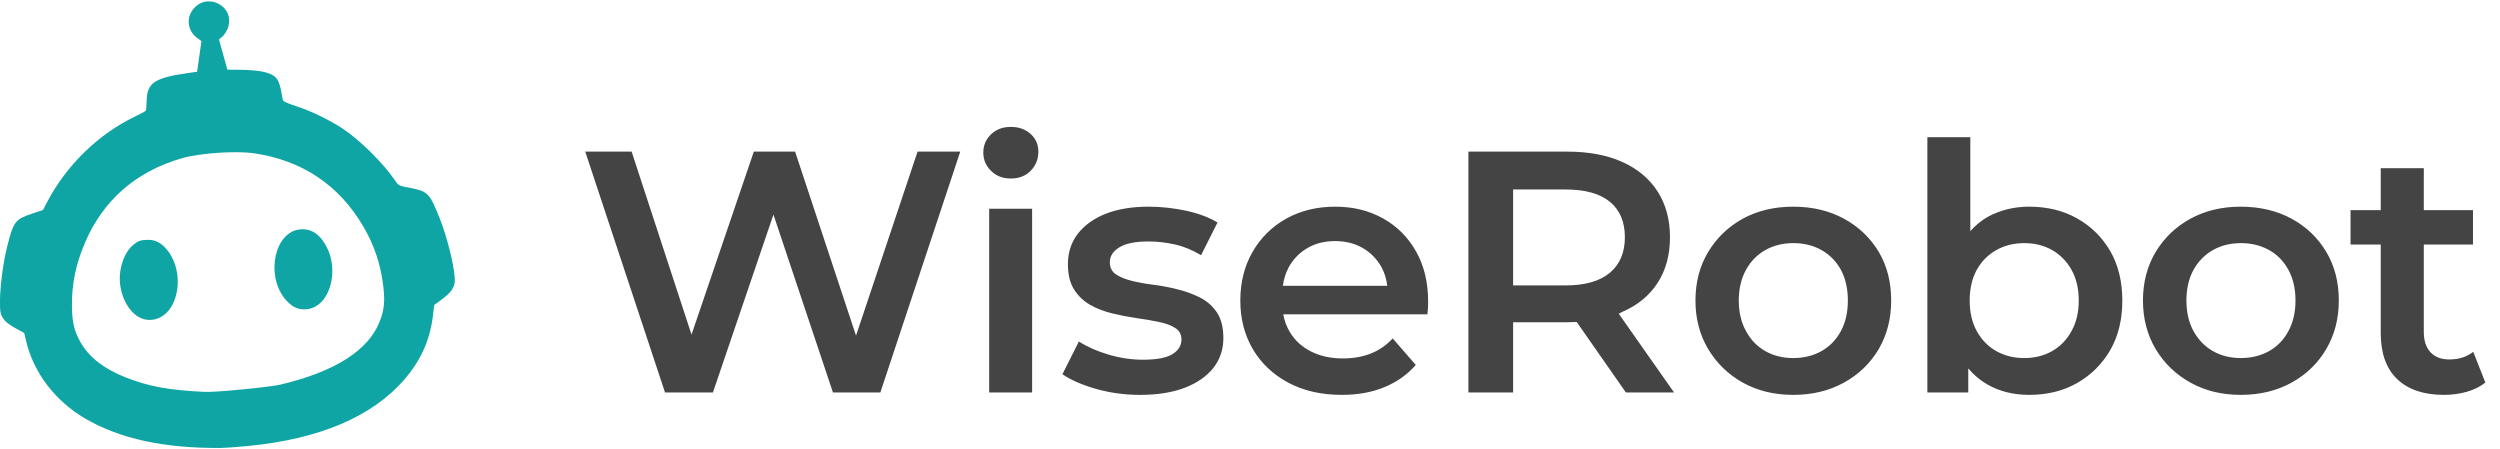
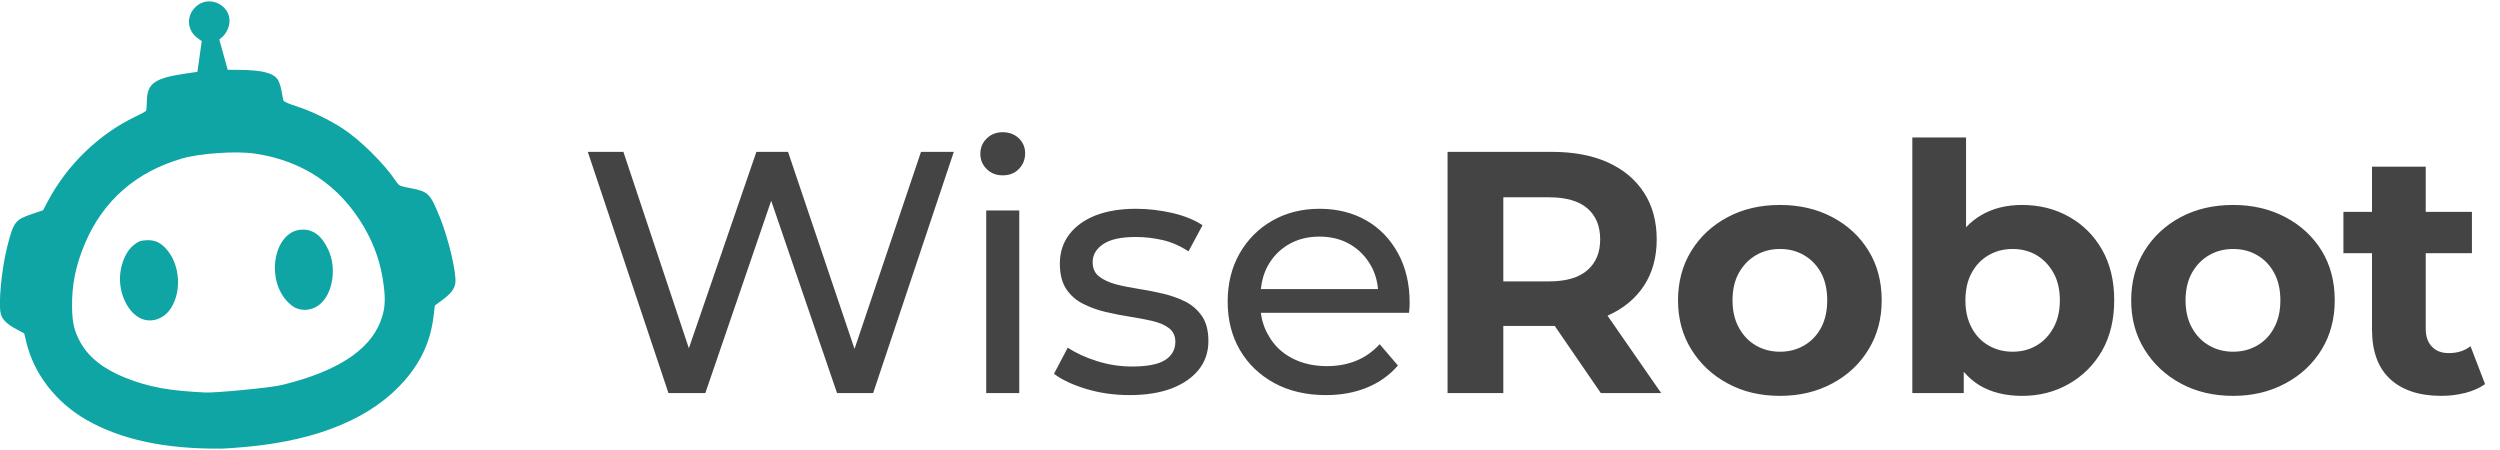
- <svg xmlns="http://www.w3.org/2000/svg" width="196.2" height="35.2" viewBox="0 0 196.2 35.2" role="img" aria-label="WiseRobot">
+ <svg xmlns="http://www.w3.org/2000/svg" width="195.9" height="35.2" viewBox="0 0 195.9 35.2" role="img" aria-label="WiseRobot">
  <g transform="translate(-159.3422,-66.6)">
    <g transform="translate(159.2 84.23) scale(0.95) translate(-159.2 -86.89)">
      <path style="fill:#0ea5a4;stroke-width:0.1" d="m 177.549,105.337 c -4.613,0.036 -8.28,-0.756 -11.114,-2.4 -2.496,-1.448 -4.287,-3.772 -4.912,-6.374 l -0.175,-0.728 -0.652,-0.352 c -0.791,-0.427 -1.159,-0.792 -1.283,-1.27 -0.209,-0.807 0.068,-3.698 0.528,-5.511 0.531,-2.093 0.654,-2.253 2.106,-2.739 l 0.857,-0.287 0.329,-0.63 c 1.601,-3.067 4.243,-5.64 7.281,-7.09 0.455,-0.217 0.851,-0.434 0.882,-0.482 0.03,-0.048 0.06,-0.404 0.067,-0.789 0.023,-1.492 0.626,-1.913 3.293,-2.3 l 0.877,-0.127 0.179,-1.267 0.179,-1.267 -0.345,-0.25 c -0.784,-0.567 -0.938,-1.616 -0.349,-2.365 1.177,-1.495 3.519,-0.24 2.873,1.539 -0.093,0.256 -0.296,0.574 -0.45,0.705 l -0.281,0.239 0.347,1.248 0.347,1.248 0.904,0.007 c 1.907,0.015 2.828,0.241 3.214,0.787 0.117,0.166 0.259,0.59 0.32,0.953 0.06,0.36 0.133,0.72 0.163,0.801 0.029,0.081 0.525,0.294 1.1,0.474 1.123,0.351 2.714,1.119 3.817,1.845 1.428,0.938 3.387,2.877 4.329,4.283 0.284,0.424 0.314,0.439 1.19,0.605 1.516,0.288 1.658,0.427 2.468,2.43 0.707,1.747 1.372,4.558 1.273,5.383 -0.059,0.497 -0.372,0.906 -1.097,1.438 l -0.595,0.436 -0.113,0.929 c -0.241,1.982 -1.008,3.68 -2.372,5.248 -2.662,3.061 -7.031,4.909 -12.935,5.472 -0.905,0.086 -1.917,0.159 -2.248,0.162 z m 5.014,-5.242 c 4.468,-1.071 7.207,-2.814 8.145,-5.181 0.388,-0.98 0.459,-1.707 0.294,-3.032 -0.217,-1.747 -0.743,-3.307 -1.62,-4.809 -2.012,-3.447 -5.065,-5.497 -9.05,-6.078 -1.503,-0.219 -4.483,-0.016 -5.943,0.405 -3.8,1.095 -6.521,3.466 -8.023,6.99 -0.77,1.806 -1.101,3.44 -1.073,5.294 0.019,1.282 0.196,2.011 0.704,2.914 0.696,1.236 1.923,2.194 3.725,2.908 1.905,0.755 3.574,1.06 6.558,1.201 0.887,0.042 5.385,-0.395 6.283,-0.61 z m -11.671,-5.53 c -1.063,-0.543 -1.78,-2.146 -1.628,-3.637 0.102,-0.997 0.533,-1.924 1.104,-2.376 0.391,-0.309 0.55,-0.372 1.027,-0.403 0.749,-0.049 1.274,0.208 1.804,0.882 1.01,1.285 1.119,3.357 0.249,4.721 -0.586,0.919 -1.672,1.264 -2.555,0.812 z m 12.792,-0.859 c -0.235,-0.113 -0.592,-0.425 -0.825,-0.72 -1.597,-2.034 -0.777,-5.566 1.326,-5.709 0.966,-0.066 1.704,0.48 2.248,1.662 0.713,1.551 0.364,3.66 -0.752,4.536 -0.581,0.455 -1.346,0.544 -1.997,0.232 z" />
    </g>
  </g>
-   <path style="fill:#444444" d="M55.95 30.80L52.19 30.80L45.93 11.90L49.57 11.90L54.27 26.26L59.16 11.90L62.40 11.90L67.18 26.34L72.01 11.90L75.36 11.90L69.09 30.80L65.37 30.80L60.70 16.84L55.95 30.80ZM81.00 30.80L77.63 30.80L77.63 16.38L81.00 16.38L81.00 30.80ZM79.33 14.01L79.33 14.01Q78.38 14.01 77.78 13.41Q77.17 12.82 77.17 11.98L77.17 11.98Q77.17 11.12 77.78 10.54Q78.38 9.96 79.33 9.96L79.33 9.96Q80.27 9.96 80.88 10.51Q81.49 11.06 81.49 11.90L81.49 11.90Q81.49 12.79 80.89 13.40Q80.30 14.01 79.33 14.01ZM89.48 30.99L89.48 30.99Q87.67 30.99 86.01 30.52Q84.35 30.04 83.38 29.37L83.38 29.37L84.67 26.80Q85.65 27.43 87.00 27.83Q88.35 28.23 89.70 28.23L89.70 28.23Q91.29 28.23 92.00 27.80Q92.72 27.37 92.72 26.64L92.72 26.64Q92.72 26.05 92.23 25.74Q91.75 25.43 90.96 25.27Q90.18 25.10 89.22 24.97Q88.26 24.83 87.31 24.60Q86.35 24.37 85.56 23.93Q84.78 23.48 84.30 22.73Q83.81 21.97 83.81 20.73L83.81 20.73Q83.81 19.35 84.59 18.34Q85.38 17.33 86.79 16.77Q88.21 16.22 90.15 16.22L90.15 16.22Q91.61 16.22 93.10 16.54Q94.58 16.87 95.55 17.46L95.55 17.46L94.26 20.03Q93.23 19.41 92.19 19.18Q91.15 18.95 90.13 18.95L90.13 18.95Q88.59 18.95 87.85 19.41Q87.10 19.87 87.10 20.57L87.10 20.57Q87.10 21.22 87.59 21.54Q88.08 21.86 88.86 22.05Q89.64 22.24 90.60 22.36Q91.56 22.48 92.50 22.73Q93.45 22.97 94.25 23.39Q95.04 23.81 95.53 24.56Q96.01 25.32 96.01 26.53L96.01 26.53Q96.01 27.88 95.22 28.88Q94.42 29.88 92.96 30.44Q91.50 30.99 89.48 30.99ZM105.30 30.99L105.30 30.99Q102.90 30.99 101.10 30.03Q99.31 29.07 98.32 27.40Q97.34 25.72 97.34 23.59L97.34 23.59Q97.34 21.43 98.30 19.77Q99.25 18.11 100.94 17.16Q102.63 16.22 104.79 16.22L104.79 16.22Q106.89 16.22 108.54 17.14Q110.19 18.06 111.13 19.73Q112.08 21.40 112.08 23.67L112.08 23.67Q112.08 23.89 112.07 24.16Q112.05 24.43 112.02 24.67L112.02 24.67L100.71 24.67Q100.85 25.43 101.22 26.05L101.22 26.05Q101.82 27.05 102.90 27.59Q103.98 28.13 105.38 28.13L105.38 28.13Q106.60 28.13 107.57 27.75Q108.54 27.37 109.30 26.56L109.30 26.56L111.11 28.64Q110.13 29.77 108.66 30.38Q107.19 30.99 105.30 30.99ZM100.68 22.43L100.68 22.43L108.87 22.43Q108.78 21.62 108.41 20.95L108.41 20.95Q107.87 20 106.94 19.46Q106.00 18.92 104.78 18.92Q103.55 18.92 102.62 19.46Q101.68 20 101.14 20.97L101.14 20.97Q100.79 21.62 100.68 22.43ZM118.75 30.80L115.24 30.80L115.24 11.90L123.01 11.90Q125.52 11.90 127.32 12.71Q129.12 13.52 130.09 15.03Q131.06 16.54 131.06 18.62L131.06 18.62Q131.06 20.70 130.09 22.20Q129.12 23.70 127.31 24.48L127.31 24.48Q127.17 24.56 127.04 24.62L127.04 24.62L131.38 30.80L127.60 30.80L123.74 25.27Q123.39 25.29 123.01 25.29L123.01 25.29L118.75 25.29L118.75 30.80ZM118.75 14.87L118.75 22.40L122.85 22.40Q125.17 22.40 126.35 21.40Q127.52 20.41 127.52 18.62L127.52 18.62Q127.52 16.81 126.35 15.84Q125.17 14.87 122.85 14.87L122.85 14.87L118.75 14.87ZM140.73 30.99L140.73 30.99Q138.51 30.99 136.78 30.03Q135.06 29.07 134.06 27.40Q133.06 25.72 133.06 23.59L133.06 23.59Q133.06 21.43 134.06 19.77Q135.06 18.11 136.78 17.16Q138.51 16.22 140.73 16.22L140.73 16.22Q142.97 16.22 144.71 17.16Q146.45 18.11 147.44 19.76Q148.42 21.40 148.42 23.59L148.42 23.59Q148.42 25.72 147.44 27.40Q146.45 29.07 144.71 30.03Q142.97 30.99 140.73 30.99ZM140.73 28.10L140.73 28.10Q141.97 28.10 142.94 27.56Q143.91 27.02 144.47 25.99Q145.02 24.97 145.02 23.59L145.02 23.59Q145.02 22.19 144.47 21.17Q143.91 20.16 142.94 19.62Q141.97 19.08 140.75 19.08L140.75 19.08Q139.51 19.08 138.55 19.62Q137.59 20.16 137.03 21.17Q136.46 22.19 136.46 23.59L136.46 23.59Q136.46 24.97 137.03 25.99Q137.59 27.02 138.55 27.56Q139.51 28.10 140.73 28.10ZM159.25 30.99L159.25 30.99Q157.41 30.99 155.98 30.18L155.98 30.18Q155.12 29.69 154.47 28.91L154.47 28.91L154.47 30.80L151.26 30.80L151.26 10.77L154.63 10.77L154.63 18.14Q155.25 17.44 156.03 17.00L156.03 17.00Q157.49 16.22 159.25 16.22L159.25 16.22Q161.38 16.22 163.01 17.14Q164.65 18.06 165.61 19.70Q166.56 21.35 166.56 23.59Q166.56 25.83 165.61 27.48Q164.65 29.13 163.01 30.06Q161.38 30.99 159.25 30.99ZM158.87 28.10L158.87 28.10Q160.08 28.10 161.04 27.56Q162.00 27.02 162.57 25.99Q163.14 24.97 163.14 23.59L163.14 23.59Q163.14 22.19 162.57 21.17Q162.00 20.16 161.04 19.62Q160.08 19.08 158.87 19.08Q157.65 19.08 156.68 19.62Q155.71 20.16 155.14 21.17Q154.58 22.19 154.58 23.59L154.58 23.59Q154.58 24.97 155.14 25.99Q155.71 27.02 156.68 27.56Q157.65 28.10 158.87 28.10ZM175.85 30.99L175.85 30.99Q173.64 30.99 171.91 30.03Q170.18 29.07 169.18 27.40Q168.18 25.72 168.18 23.59L168.18 23.59Q168.18 21.43 169.18 19.77Q170.18 18.11 171.91 17.16Q173.64 16.22 175.85 16.22L175.85 16.22Q178.09 16.22 179.84 17.16Q181.58 18.11 182.56 19.76Q183.55 21.40 183.55 23.59L183.55 23.59Q183.55 25.72 182.56 27.40Q181.58 29.07 179.84 30.03Q178.09 30.99 175.85 30.99ZM175.85 28.10L175.85 28.10Q177.09 28.10 178.07 27.56Q179.04 27.02 179.59 25.99Q180.15 24.97 180.15 23.59L180.15 23.59Q180.15 22.19 179.59 21.17Q179.04 20.16 178.07 19.62Q177.09 19.08 175.88 19.08L175.88 19.08Q174.64 19.08 173.68 19.62Q172.72 20.16 172.15 21.17Q171.59 22.19 171.59 23.59L171.59 23.59Q171.59 24.97 172.15 25.99Q172.72 27.02 173.68 27.56Q174.64 28.10 175.85 28.10ZM191.81 30.99L191.81 30.99Q189.43 30.99 188.14 29.76Q186.84 28.53 186.84 26.13L186.84 26.13L186.84 19.19L184.47 19.19L184.47 16.49L186.84 16.49L186.84 13.20L190.22 13.20L190.22 16.49L194.08 16.49L194.08 19.19L190.22 19.19L190.22 26.05Q190.22 27.07 190.74 27.64Q191.27 28.21 192.21 28.21L192.21 28.21Q193.35 28.21 194.10 27.61L194.10 27.61L195.05 30.02Q194.46 30.50 193.59 30.75Q192.73 30.99 191.81 30.99Z" />
+   <path style="fill:#444444" d="M55.27 30.80L52.38 30.80L46.06 11.90L48.85 11.90L53.98 27.29L59.27 11.90L61.75 11.90L66.96 27.34L72.17 11.90L74.74 11.90L68.42 30.80L65.59 30.80L60.43 15.73L55.27 30.80ZM79.87 30.80L77.28 30.80L77.28 16.49L79.87 16.49L79.87 30.80ZM78.57 13.74L78.57 13.74Q77.82 13.74 77.32 13.25Q76.82 12.76 76.82 12.06L76.82 12.06Q76.82 11.33 77.32 10.85Q77.82 10.36 78.57 10.36L78.57 10.36Q79.33 10.36 79.83 10.83Q80.33 11.31 80.33 12.01L80.33 12.01Q80.33 12.74 79.84 13.24Q79.36 13.74 78.57 13.74ZM88.51 30.96L88.51 30.96Q86.73 30.96 85.12 30.48Q83.51 29.99 82.59 29.29L82.59 29.29L83.67 27.24Q84.59 27.86 85.94 28.29Q87.29 28.72 88.70 28.72L88.70 28.72Q90.51 28.72 91.30 28.21Q92.10 27.70 92.10 26.78L92.10 26.78Q92.10 26.10 91.61 25.72Q91.13 25.35 90.33 25.16Q89.53 24.97 88.56 24.82Q87.59 24.67 86.62 24.44Q85.65 24.21 84.84 23.79Q84.03 23.38 83.54 22.63Q83.05 21.89 83.05 20.65L83.05 20.65Q83.05 19.35 83.78 18.38Q84.51 17.41 85.85 16.88Q87.19 16.36 89.02 16.36L89.02 16.36Q90.42 16.36 91.87 16.69Q93.31 17.03 94.23 17.65L94.23 17.65L93.13 19.70Q92.15 19.05 91.10 18.81Q90.05 18.57 88.99 18.57L88.99 18.57Q87.29 18.57 86.46 19.12Q85.62 19.68 85.62 20.54L85.62 20.54Q85.62 21.27 86.12 21.66Q86.62 22.05 87.41 22.27Q88.21 22.48 89.18 22.63Q90.16 22.78 91.13 23.01Q92.10 23.24 92.90 23.64Q93.69 24.05 94.19 24.78Q94.69 25.51 94.69 26.72L94.69 26.72Q94.69 28.02 93.94 28.96Q93.18 29.91 91.80 30.44Q90.42 30.96 88.51 30.96ZM103.90 30.96L103.90 30.96Q101.60 30.96 99.86 30.02Q98.12 29.07 97.16 27.43Q96.20 25.78 96.20 23.64L96.20 23.64Q96.20 21.51 97.13 19.87Q98.07 18.22 99.70 17.29Q101.33 16.36 103.40 16.36Q105.46 16.36 107.06 17.27Q108.65 18.19 109.55 19.85Q110.46 21.51 110.46 23.73L110.46 23.73Q110.46 23.89 110.45 24.10Q110.43 24.32 110.41 24.51L110.41 24.51L98.80 24.51Q98.93 25.51 99.42 26.32L99.42 26.32Q100.06 27.45 101.25 28.07Q102.44 28.69 103.98 28.69L103.98 28.69Q105.25 28.69 106.29 28.26Q107.33 27.83 108.11 26.97L108.11 26.97L109.54 28.64Q108.57 29.77 107.12 30.37Q105.68 30.96 103.90 30.96ZM98.80 22.65L98.80 22.65L107.98 22.65Q107.89 21.65 107.44 20.84L107.44 20.84Q106.84 19.76 105.80 19.15Q104.76 18.54 103.39 18.54L103.39 18.54Q102.03 18.54 100.98 19.15Q99.93 19.76 99.34 20.84L99.34 20.84Q98.90 21.65 98.80 22.65Z" />
+   <path style="fill:#444444" d="M117.80 30.80L113.43 30.80L113.43 11.90L121.61 11.90Q124.15 11.90 125.98 12.72Q127.82 13.55 128.82 15.09Q129.82 16.63 129.82 18.76L129.82 18.76Q129.82 20.86 128.82 22.39Q127.82 23.91 125.98 24.73L125.98 24.73Q125.96 24.73 125.96 24.73L125.96 24.73L130.17 30.80L125.44 30.80L121.83 25.54Q121.72 25.54 121.61 25.54L121.61 25.54L117.80 25.54L117.80 30.80ZM117.80 15.46L117.80 22.05L121.37 22.05Q123.39 22.05 124.39 21.17Q125.39 20.30 125.39 18.76L125.39 18.76Q125.39 17.19 124.39 16.33Q123.39 15.46 121.37 15.46L121.37 15.46L117.80 15.46ZM139.48 31.02L139.48 31.02Q137.16 31.02 135.37 30.04Q133.57 29.07 132.53 27.38Q131.49 25.70 131.49 23.54L131.49 23.54Q131.49 21.35 132.53 19.66Q133.57 17.98 135.37 17.02Q137.16 16.06 139.48 16.06L139.48 16.06Q141.78 16.06 143.59 17.02Q145.40 17.98 146.42 19.65Q147.45 21.32 147.45 23.54L147.45 23.54Q147.45 25.70 146.42 27.38Q145.40 29.07 143.59 30.04Q141.78 31.02 139.48 31.02ZM139.48 27.56L139.48 27.56Q140.54 27.56 141.37 27.07Q142.21 26.59 142.70 25.68Q143.18 24.78 143.18 23.54L143.18 23.54Q143.18 22.27 142.70 21.38Q142.21 20.49 141.37 20Q140.54 19.51 139.48 19.51L139.48 19.51Q138.43 19.51 137.59 20Q136.76 20.49 136.26 21.38Q135.76 22.27 135.76 23.54L135.76 23.54Q135.76 24.78 136.26 25.68Q136.76 26.59 137.59 27.07Q138.43 27.56 139.48 27.56ZM158.44 31.02L158.44 31.02Q156.52 31.02 155.14 30.21L155.14 30.21Q154.42 29.77 153.88 29.13L153.88 29.13L153.88 30.80L149.85 30.80L149.85 10.77L154.06 10.77L154.06 17.81Q154.58 17.25 155.23 16.87L155.23 16.87Q156.60 16.06 158.44 16.06L158.44 16.06Q160.49 16.06 162.12 16.98Q163.76 17.89 164.72 19.57Q165.67 21.24 165.67 23.52Q165.67 25.80 164.72 27.48Q163.76 29.15 162.12 30.08Q160.49 31.02 158.44 31.02ZM157.71 27.56L157.71 27.56Q158.76 27.56 159.59 27.07Q160.41 26.59 160.91 25.68Q161.41 24.78 161.41 23.54L161.41 23.54Q161.41 22.27 160.91 21.38Q160.41 20.49 159.59 20Q158.76 19.51 157.71 19.51Q156.66 19.51 155.82 20Q154.98 20.49 154.50 21.38Q154.01 22.27 154.01 23.54L154.01 23.54Q154.01 24.78 154.50 25.68Q154.98 26.59 155.82 27.07Q156.66 27.56 157.71 27.56ZM174.99 31.02L174.99 31.02Q172.67 31.02 170.87 30.04Q169.08 29.07 168.04 27.38Q167.00 25.70 167.00 23.54L167.00 23.54Q167.00 21.35 168.04 19.66Q169.08 17.98 170.87 17.02Q172.67 16.06 174.99 16.06L174.99 16.06Q177.28 16.06 179.09 17.02Q180.90 17.98 181.93 19.65Q182.95 21.32 182.95 23.54L182.95 23.54Q182.95 25.70 181.93 27.38Q180.90 29.07 179.09 30.04Q177.28 31.02 174.99 31.02ZM174.99 27.56L174.99 27.56Q176.04 27.56 176.88 27.07Q177.72 26.59 178.20 25.68Q178.69 24.78 178.69 23.54L178.69 23.54Q178.69 22.27 178.20 21.38Q177.72 20.49 176.88 20Q176.04 19.51 174.99 19.51L174.99 19.51Q173.94 19.51 173.10 20Q172.26 20.49 171.76 21.38Q171.26 22.27 171.26 23.54L171.26 23.54Q171.26 24.78 171.76 25.68Q172.26 26.59 173.10 27.07Q173.94 27.56 174.99 27.56ZM191.30 31.02L191.30 31.02Q188.73 31.02 187.30 29.71Q185.87 28.40 185.87 25.80L185.87 25.80L185.87 19.84L183.63 19.84L183.63 16.60L185.87 16.60L185.87 13.06L190.08 13.06L190.08 16.60L193.70 16.60L193.70 19.84L190.08 19.84L190.08 25.75Q190.08 26.67 190.57 27.17Q191.05 27.67 191.89 27.67L191.89 27.67Q192.89 27.67 193.59 27.13L193.59 27.13L194.73 30.10Q194.08 30.56 193.17 30.79Q192.27 31.02 191.30 31.02Z" />
</svg>
